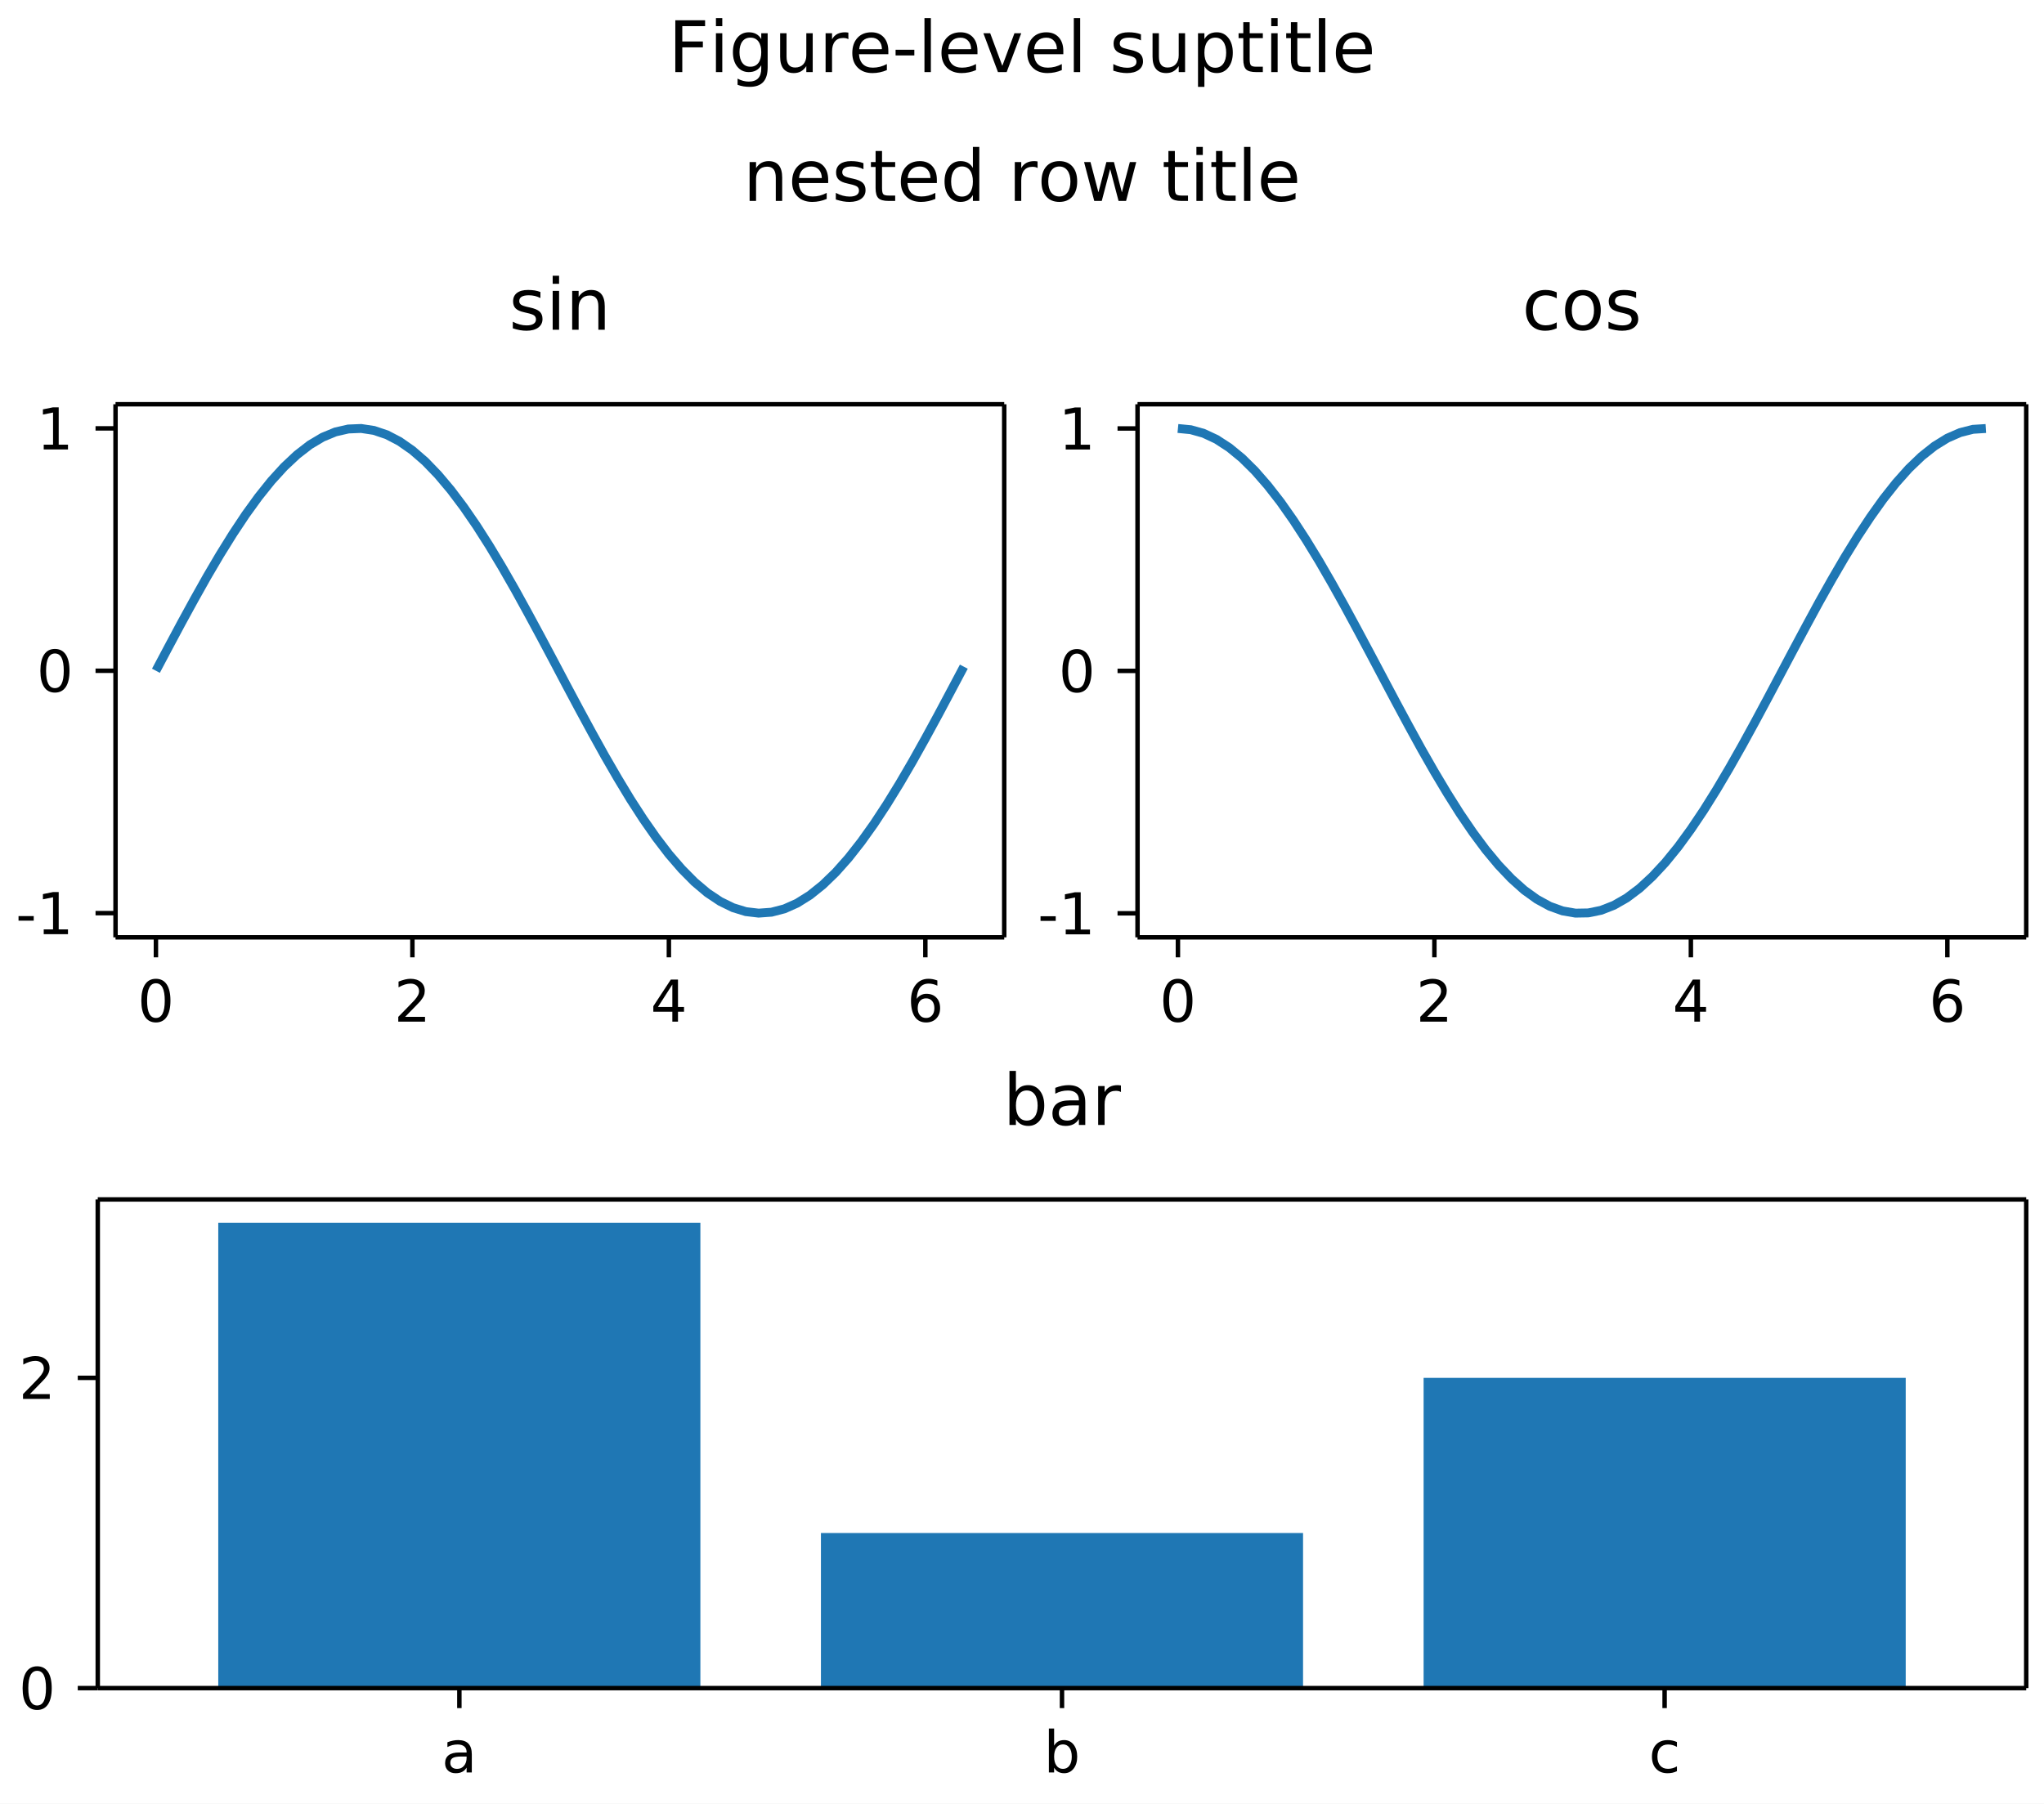
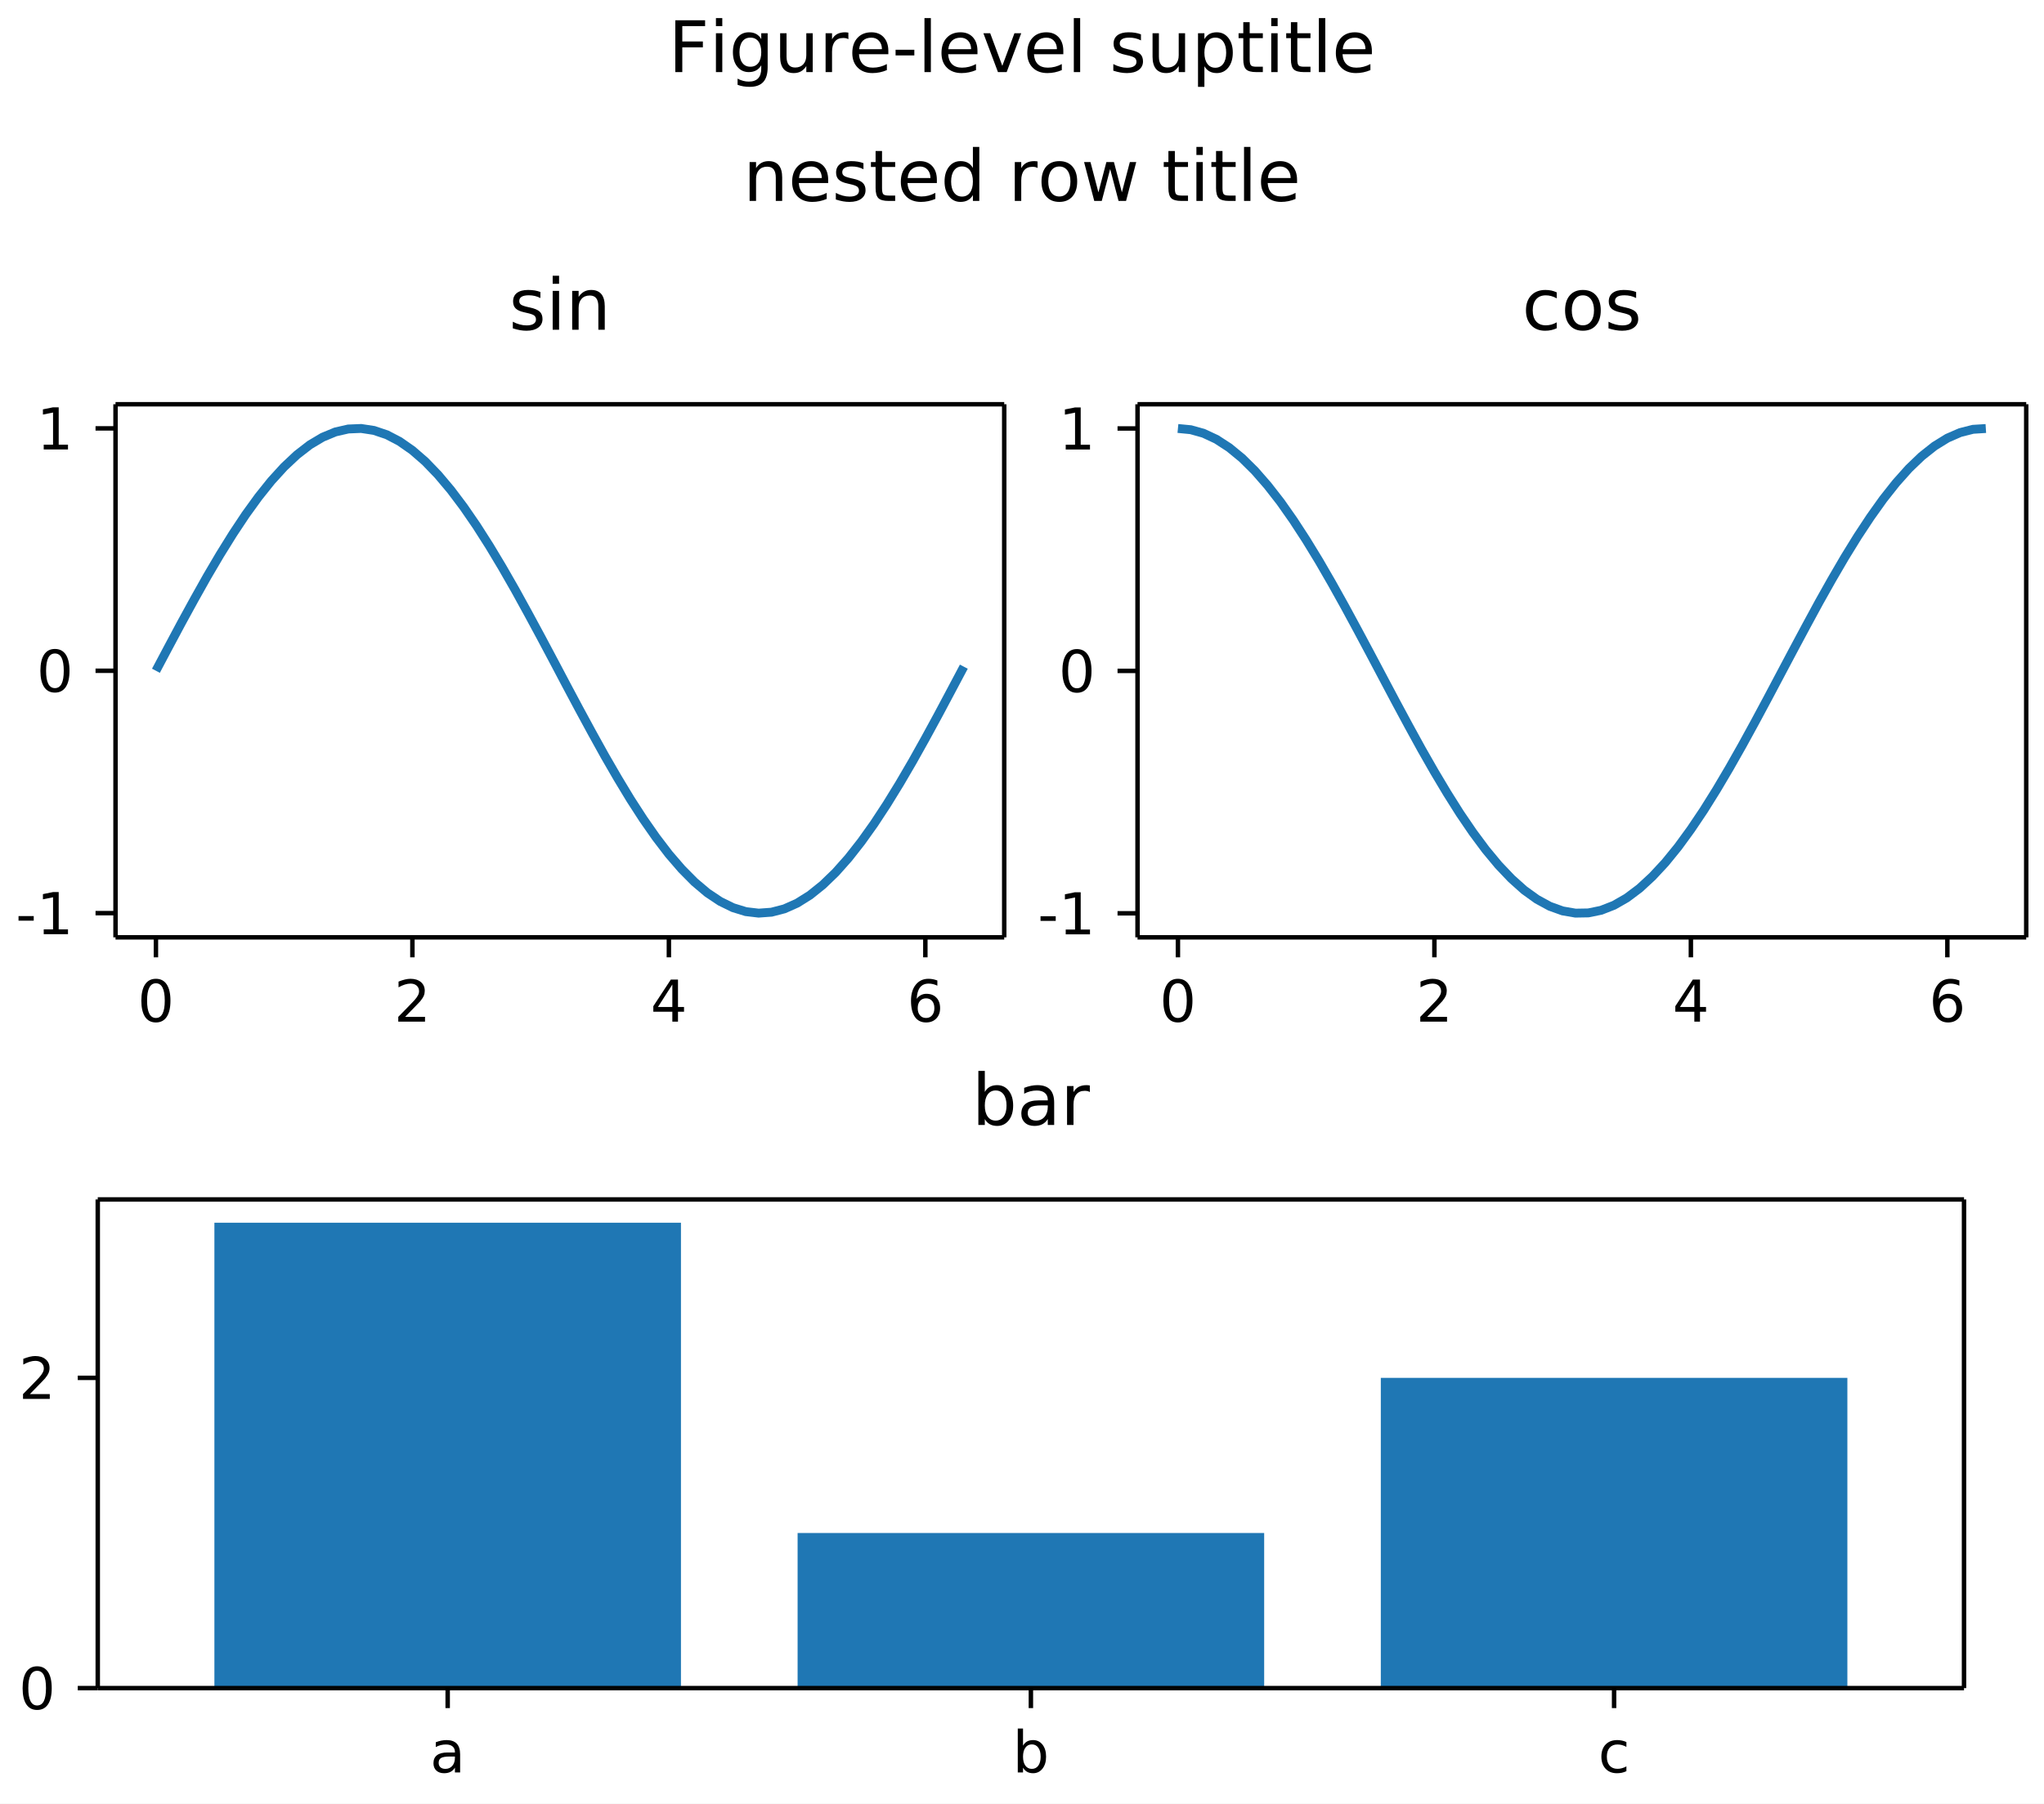
- <svg xmlns="http://www.w3.org/2000/svg" width="460" height="406" viewBox="0 0 460 406" font-family="DejaVu Sans, Bitstream Vera Sans, Verdana, Arial, sans-serif" font-size="11" data-plotlet-version="0.6.0" data-plotlet-schema="2" data-plotlet-kind="layout">
+ <svg xmlns="http://www.w3.org/2000/svg" width="460" height="406" viewBox="0 0 460 406" font-family="DejaVu Sans, Bitstream Vera Sans, Verdana, Arial, sans-serif" font-size="11" data-plotlet-version="0.6.4" data-plotlet-schema="2" data-plotlet-kind="layout">
  <rect width="460" height="406" fill="#fff" />
  <g transform="translate(4,4)">
    <path d="M147.98 0.56H154.68V1.89H149.55V5.33H154.18V6.66H149.55V12.23H147.98ZM157.12 3.48H158.55V12.23H157.12ZM157.12 0.07H158.55V1.89H157.12ZM167.32 7.75Q167.32 6.19 166.68 5.33Q166.03 4.47 164.87 4.47Q163.71 4.47 163.07 5.33Q162.42 6.19 162.42 7.75Q162.42 9.30 163.07 10.16Q163.71 11.02 164.87 11.02Q166.03 11.02 166.68 10.16Q167.32 9.30 167.32 7.75ZM168.76 11.14Q168.76 13.38 167.77 14.46Q166.77 15.55 164.73 15.55Q163.97 15.55 163.30 15.44Q162.62 15.33 161.99 15.09V13.70Q162.62 14.04 163.24 14.20Q163.86 14.37 164.50 14.37Q165.91 14.37 166.62 13.63Q167.32 12.89 167.32 11.40V10.69Q166.88 11.46 166.18 11.84Q165.48 12.23 164.52 12.23Q162.91 12.23 161.92 11.00Q160.94 9.77 160.94 7.75Q160.94 5.72 161.92 4.49Q162.91 3.27 164.52 3.27Q165.48 3.27 166.18 3.65Q166.88 4.03 167.32 4.80V3.48H168.76ZM171.57 8.77V3.48H173.01V8.72Q173.01 9.96 173.49 10.58Q173.98 11.20 174.95 11.20Q176.11 11.20 176.79 10.46Q177.46 9.72 177.46 8.44V3.48H178.90V12.23H177.46V10.88Q176.94 11.68 176.25 12.07Q175.55 12.45 174.64 12.45Q173.13 12.45 172.35 11.52Q171.57 10.58 171.57 8.77ZM175.19 3.27ZM186.93 4.82Q186.69 4.68 186.40 4.61Q186.12 4.55 185.77 4.55Q184.55 4.55 183.90 5.34Q183.25 6.13 183.25 7.62V12.23H181.80V3.48H183.25V4.84Q183.70 4.04 184.43 3.65Q185.16 3.27 186.20 3.27Q186.34 3.27 186.52 3.29Q186.70 3.30 186.92 3.34ZM195.92 7.49V8.20H189.31Q189.41 9.68 190.21 10.46Q191.01 11.23 192.44 11.23Q193.27 11.23 194.04 11.03Q194.82 10.83 195.59 10.42V11.78Q194.81 12.11 194.00 12.28Q193.19 12.45 192.35 12.45Q190.26 12.45 189.04 11.23Q187.81 10.02 187.81 7.94Q187.81 5.79 188.97 4.53Q190.13 3.27 192.10 3.27Q193.87 3.27 194.89 4.40Q195.92 5.54 195.92 7.49ZM194.48 7.07Q194.47 5.89 193.82 5.19Q193.18 4.48 192.12 4.48Q190.91 4.48 190.19 5.16Q189.47 5.84 189.36 7.08ZM197.55 7.20H201.77V8.48H197.55ZM204.05 0.07H205.49V12.23H204.05ZM215.98 7.49V8.20H209.38Q209.47 9.68 210.27 10.46Q211.07 11.23 212.50 11.23Q213.33 11.23 214.11 11.03Q214.88 10.83 215.65 10.42V11.78Q214.88 12.11 214.06 12.28Q213.25 12.45 212.41 12.45Q210.32 12.45 209.10 11.23Q207.88 10.02 207.88 7.94Q207.88 5.79 209.04 4.53Q210.20 3.27 212.16 3.27Q213.93 3.27 214.96 4.40Q215.98 5.54 215.98 7.49ZM214.55 7.07Q214.53 5.89 213.89 5.19Q213.24 4.48 212.18 4.48Q210.98 4.48 210.25 5.16Q209.53 5.84 209.42 7.08ZM217.31 3.48H218.84L221.57 10.82L224.30 3.48H225.83L222.55 12.23H220.59ZM235.30 7.49V8.20H228.69Q228.78 9.68 229.58 10.46Q230.38 11.23 231.81 11.23Q232.64 11.23 233.42 11.03Q234.20 10.83 234.96 10.42V11.78Q234.19 12.11 233.38 12.28Q232.56 12.45 231.73 12.45Q229.63 12.45 228.41 11.23Q227.19 10.02 227.19 7.94Q227.19 5.79 228.35 4.53Q229.51 3.27 231.48 3.27Q233.24 3.27 234.27 4.40Q235.30 5.54 235.30 7.49ZM233.86 7.07Q233.84 5.89 233.20 5.19Q232.55 4.48 231.49 4.48Q230.29 4.48 229.57 5.16Q228.84 5.84 228.73 7.08ZM237.66 0.07H239.09V12.23H237.66ZM252.77 3.73V5.09Q252.16 4.78 251.50 4.62Q250.84 4.47 250.14 4.47Q249.07 4.47 248.54 4.80Q248.00 5.12 248.00 5.78Q248.00 6.28 248.38 6.57Q248.77 6.85 249.92 7.11L250.41 7.22Q251.95 7.55 252.59 8.14Q253.23 8.74 253.23 9.81Q253.23 11.03 252.27 11.74Q251.30 12.45 249.62 12.45Q248.91 12.45 248.15 12.32Q247.39 12.18 246.55 11.91V10.42Q247.34 10.84 248.12 11.04Q248.89 11.25 249.65 11.25Q250.66 11.25 251.21 10.90Q251.76 10.55 251.76 9.92Q251.76 9.34 251.36 9.02Q250.97 8.71 249.63 8.42L249.13 8.30Q247.80 8.02 247.20 7.44Q246.61 6.86 246.61 5.84Q246.61 4.61 247.48 3.94Q248.36 3.27 249.97 3.27Q250.77 3.27 251.47 3.38Q252.17 3.50 252.77 3.73ZM255.38 8.77V3.48H256.81V8.72Q256.81 9.96 257.30 10.58Q257.78 11.20 258.75 11.20Q259.91 11.20 260.59 10.46Q261.27 9.72 261.27 8.44V3.48H262.70V12.23H261.27V10.88Q260.74 11.68 260.05 12.07Q259.36 12.45 258.45 12.45Q256.94 12.45 256.16 11.52Q255.38 10.58 255.38 8.77ZM258.99 3.27ZM267.05 10.91V15.55H265.61V3.48H267.05V4.80Q267.51 4.02 268.20 3.64Q268.89 3.27 269.85 3.27Q271.45 3.27 272.44 4.53Q273.44 5.80 273.44 7.86Q273.44 9.92 272.44 11.19Q271.45 12.45 269.85 12.45Q268.89 12.45 268.20 12.07Q267.51 11.70 267.05 10.91ZM271.95 7.86Q271.95 6.27 271.29 5.37Q270.64 4.47 269.50 4.47Q268.36 4.47 267.71 5.37Q267.05 6.27 267.05 7.86Q267.05 9.45 267.71 10.35Q268.36 11.25 269.50 11.25Q270.64 11.25 271.29 10.35Q271.95 9.45 271.95 7.86ZM277.24 0.99V3.48H280.20V4.59H277.24V9.34Q277.24 10.41 277.54 10.72Q277.83 11.02 278.73 11.02H280.20V12.23H278.73Q277.06 12.23 276.43 11.61Q275.80 10.98 275.80 9.34V4.59H274.74V3.48H275.80V0.99ZM282.09 3.48H283.53V12.23H282.09ZM282.09 0.07H283.53V1.89H282.09ZM287.96 0.99V3.48H290.92V4.59H287.96V9.34Q287.96 10.41 288.25 10.72Q288.55 11.02 289.45 11.02H290.92V12.23H289.45Q287.78 12.23 287.15 11.61Q286.52 10.98 286.52 9.34V4.59H285.46V3.48H286.52V0.99ZM292.81 0.07H294.25V12.23H292.81ZM304.74 7.49V8.20H298.13Q298.23 9.68 299.03 10.46Q299.83 11.23 301.26 11.23Q302.09 11.23 302.86 11.03Q303.64 10.83 304.41 10.42V11.78Q303.63 12.11 302.82 12.28Q302.01 12.45 301.17 12.45Q299.08 12.45 297.86 11.23Q296.63 10.02 296.63 7.94Q296.63 5.79 297.79 4.53Q298.95 3.27 300.92 3.27Q302.69 3.27 303.71 4.40Q304.74 5.54 304.74 7.49ZM303.30 7.07Q303.29 5.89 302.64 5.19Q302.00 4.48 300.94 4.48Q299.73 4.48 299.01 5.16Q298.29 5.84 298.18 7.08Z" fill="#000" />
    <path d="M172.03 35.95V41.23H170.59V35.99Q170.59 34.75 170.11 34.13Q169.62 33.52 168.66 33.52Q167.49 33.52 166.82 34.26Q166.15 35.00 166.15 36.28V41.23H164.70V32.48H166.15V33.84Q166.66 33.05 167.36 32.66Q168.06 32.27 168.98 32.27Q170.48 32.27 171.26 33.20Q172.03 34.13 172.03 35.95ZM182.38 36.49V37.20H175.77Q175.87 38.68 176.67 39.46Q177.47 40.23 178.90 40.23Q179.73 40.23 180.50 40.03Q181.28 39.83 182.05 39.42V40.78Q181.27 41.11 180.46 41.28Q179.65 41.45 178.81 41.45Q176.72 41.45 175.50 40.23Q174.27 39.02 174.27 36.94Q174.27 34.79 175.43 33.53Q176.59 32.27 178.56 32.27Q180.33 32.27 181.36 33.40Q182.38 34.54 182.38 36.49ZM180.95 36.07Q180.93 34.89 180.29 34.19Q179.64 33.48 178.58 33.48Q177.38 33.48 176.65 34.16Q175.93 34.84 175.82 36.08ZM190.32 32.73V34.09Q189.71 33.78 189.05 33.62Q188.40 33.47 187.70 33.47Q186.62 33.47 186.09 33.80Q185.55 34.12 185.55 34.78Q185.55 35.28 185.94 35.57Q186.32 35.85 187.48 36.11L187.97 36.22Q189.50 36.55 190.14 37.14Q190.79 37.74 190.79 38.81Q190.79 40.03 189.82 40.74Q188.86 41.45 187.17 41.45Q186.47 41.45 185.71 41.32Q184.95 41.18 184.10 40.91V39.42Q184.90 39.84 185.67 40.04Q186.45 40.25 187.20 40.25Q188.22 40.25 188.77 39.90Q189.31 39.55 189.31 38.92Q189.31 38.34 188.92 38.02Q188.52 37.71 187.19 37.42L186.69 37.30Q185.35 37.02 184.76 36.44Q184.16 35.86 184.16 34.84Q184.16 33.61 185.04 32.94Q185.91 32.27 187.52 32.27Q188.32 32.27 189.02 32.38Q189.73 32.50 190.32 32.73ZM194.50 29.99V32.48H197.46V33.59H194.50V38.34Q194.50 39.41 194.79 39.72Q195.09 40.02 195.98 40.02H197.46V41.23H195.98Q194.32 41.23 193.69 40.61Q193.05 39.98 193.05 38.34V33.59H192.00V32.48H193.05V29.99ZM206.84 36.49V37.20H200.23Q200.32 38.68 201.12 39.46Q201.92 40.23 203.35 40.23Q204.18 40.23 204.96 40.03Q205.73 39.83 206.50 39.42V40.78Q205.73 41.11 204.91 41.28Q204.10 41.45 203.27 41.45Q201.17 41.45 199.95 40.23Q198.73 39.02 198.73 36.94Q198.73 34.79 199.89 33.53Q201.05 32.27 203.02 32.27Q204.78 32.27 205.81 33.40Q206.84 34.54 206.84 36.49ZM205.40 36.07Q205.38 34.89 204.74 34.19Q204.09 33.48 203.03 33.48Q201.83 33.48 201.11 34.16Q200.38 34.84 200.27 36.08ZM214.95 33.80V29.07H216.39V41.23H214.95V39.91Q214.50 40.70 213.81 41.07Q213.12 41.45 212.15 41.45Q210.56 41.45 209.57 40.19Q208.57 38.92 208.57 36.86Q208.57 34.80 209.57 33.53Q210.56 32.27 212.15 32.27Q213.12 32.27 213.81 32.64Q214.50 33.02 214.95 33.80ZM210.05 36.86Q210.05 38.45 210.71 39.35Q211.36 40.25 212.50 40.25Q213.64 40.25 214.30 39.35Q214.95 38.45 214.95 36.86Q214.95 35.27 214.30 34.37Q213.64 33.47 212.50 33.47Q211.36 33.47 210.71 34.37Q210.05 35.27 210.05 36.86ZM229.51 33.82Q229.27 33.68 228.98 33.61Q228.70 33.55 228.35 33.55Q227.13 33.55 226.48 34.34Q225.83 35.13 225.83 36.62V41.23H224.38V32.48H225.83V33.84Q226.28 33.04 227.01 32.65Q227.73 32.27 228.77 32.27Q228.92 32.27 229.10 32.29Q229.28 32.30 229.50 32.34ZM234.41 33.48Q233.25 33.48 232.58 34.39Q231.91 35.29 231.91 36.86Q231.91 38.43 232.57 39.33Q233.24 40.23 234.41 40.23Q235.55 40.23 236.23 39.33Q236.90 38.42 236.90 36.86Q236.90 35.30 236.23 34.39Q235.55 33.48 234.41 33.48ZM234.41 32.27Q236.28 32.27 237.35 33.48Q238.42 34.70 238.42 36.86Q238.42 39.01 237.35 40.23Q236.28 41.45 234.41 41.45Q232.52 41.45 231.46 40.23Q230.39 39.01 230.39 36.86Q230.39 34.70 231.46 33.48Q232.52 32.27 234.41 32.27ZM239.97 32.48H241.41L243.20 39.30L244.99 32.48H246.69L248.48 39.30L250.27 32.48H251.71L249.42 41.23H247.73L245.84 34.05L243.95 41.23H242.26ZM260.40 29.99V32.48H263.36V33.59H260.40V38.34Q260.40 39.41 260.69 39.72Q260.98 40.02 261.88 40.02H263.36V41.23H261.88Q260.22 41.23 259.59 40.61Q258.95 39.98 258.95 38.34V33.59H257.90V32.48H258.95V29.99ZM265.25 32.48H266.69V41.23H265.25ZM265.25 29.07H266.69V30.89H265.25ZM271.12 29.99V32.48H274.08V33.59H271.12V38.34Q271.12 39.41 271.41 39.72Q271.70 40.02 272.60 40.02H274.08V41.23H272.60Q270.94 41.23 270.30 40.61Q269.67 39.98 269.67 38.34V33.59H268.62V32.48H269.67V29.99ZM275.97 29.07H277.41V41.23H275.97ZM287.90 36.49V37.20H281.29Q281.38 38.68 282.18 39.46Q282.98 40.23 284.41 40.23Q285.24 40.23 286.02 40.03Q286.80 39.83 287.56 39.42V40.78Q286.79 41.11 285.98 41.28Q285.16 41.45 284.33 41.45Q282.23 41.45 281.01 40.23Q279.79 39.02 279.79 36.94Q279.79 34.79 280.95 33.53Q282.11 32.27 284.08 32.27Q285.84 32.27 286.87 33.40Q287.90 34.54 287.90 36.49ZM286.46 36.07Q286.45 34.89 285.80 34.19Q285.16 33.48 284.09 33.48Q282.89 33.48 282.17 34.16Q281.45 34.84 281.34 36.08Z" fill="#000" />
    <g transform="translate(22.00,87.00)" data-plotlet-kind="panel" data-plotlet-title="sin" data-plotlet-xscale="linear" data-plotlet-yscale="linear" data-plotlet-xlim="-0.315,6.615" data-plotlet-ylim="-1.099898101,1.099548446" data-plotlet-panel-bbox="4,62,222,171" data-plotlet-data-area="22,29,200,120">
      <svg x="0" y="0" width="200" height="120" overflow="hidden">
        <g class="plotlet-artist" data-plotlet-type="line" data-plotlet-index="0" data-plotlet-color="#1f77b4" data-plotlet-n="64" data-plotlet-x-min="0" data-plotlet-x-max="6.3" data-plotlet-y-min="-0.9999232576" data-plotlet-y-max="0.999573603">
          <path d="M9.09,59.99L11.98,54.54L14.86,49.15L17.75,43.87L20.63,38.74L23.52,33.83L26.41,29.18L29.29,24.84L32.18,20.85L35.06,17.25L37.95,14.08L40.84,11.37L43.72,9.14L46.61,7.42L49.49,6.23L52.38,5.57L55.27,5.45L58.15,5.89L61.04,6.86L63.92,8.36L66.81,10.38L69.70,12.89L72.58,15.88L75.47,19.31L78.35,23.14L81.24,27.34L84.13,31.87L87.01,36.67L89.90,41.71L92.78,46.94L95.67,52.29L98.56,57.72L101.44,63.18L104.33,68.60L107.22,73.93L110.10,79.13L112.99,84.13L115.87,88.90L118.76,93.37L121.65,97.51L124.53,101.28L127.42,104.63L130.30,107.54L133.19,109.98L136.08,111.91L138.96,113.32L141.85,114.21L144.73,114.55L147.62,114.34L150.51,113.59L153.39,112.31L156.28,110.50L159.16,108.19L162.05,105.40L164.94,102.15L167.82,98.48L170.71,94.43L173.59,90.04L176.48,85.34L179.37,80.39L182.25,75.24L185.14,69.93L188.02,64.52L190.91,59.07" fill="none" stroke="#1f77b4" stroke-width="2.00" />
        </g>
      </svg>
      <line x1="0.00" x2="200.00" y1="0.00" y2="0.00" stroke="#000000" stroke-width="1.00" />
      <line x1="0.00" x2="200.00" y1="120.00" y2="120.00" stroke="#000000" stroke-width="1.00" />
      <line x1="0.00" x2="0.00" y1="0.00" y2="120.00" stroke="#000000" stroke-width="1.00" />
      <line x1="200.00" x2="200.00" y1="0.00" y2="120.00" stroke="#000000" stroke-width="1.00" />
      <line x1="9.09" x2="9.09" y1="120.00" y2="124.50" stroke="#000000" stroke-width="1.00" />
      <path d="M9.09 130.34Q8.10 130.34 7.60 131.32Q7.10 132.29 7.10 134.25Q7.10 136.20 7.60 137.17Q8.10 138.15 9.09 138.15Q10.08 138.15 10.58 137.17Q11.08 136.20 11.08 134.25Q11.08 132.29 10.58 131.32Q10.08 130.34 9.09 130.34ZM9.09 129.33Q10.68 129.33 11.52 130.59Q12.36 131.85 12.36 134.25Q12.36 136.64 11.52 137.90Q10.68 139.16 9.09 139.16Q7.49 139.16 6.65 137.90Q5.81 136.64 5.81 134.25Q5.81 131.85 6.65 130.59Q7.49 129.33 9.09 129.33Z" fill="#000" />
      <line x1="66.81" x2="66.81" y1="120.00" y2="124.50" stroke="#000000" stroke-width="1.00" />
      <path d="M65.17 137.90H69.65V138.98H63.63V137.90Q64.36 137.14 65.62 135.87Q66.88 134.60 67.20 134.23Q67.82 133.54 68.06 133.06Q68.31 132.58 68.31 132.12Q68.31 131.36 67.78 130.88Q67.25 130.41 66.40 130.41Q65.79 130.41 65.12 130.62Q64.45 130.83 63.69 131.25V129.96Q64.47 129.65 65.14 129.49Q65.81 129.33 66.37 129.33Q67.84 129.33 68.72 130.06Q69.59 130.80 69.59 132.03Q69.59 132.62 69.38 133.14Q69.16 133.66 68.58 134.38Q68.42 134.56 67.57 135.44Q66.72 136.32 65.17 137.90Z" fill="#000" />
      <line x1="124.53" x2="124.53" y1="120.00" y2="124.50" stroke="#000000" stroke-width="1.00" />
      <path d="M125.31 130.62 122.07 135.68H125.31ZM124.97 129.50H126.58V135.68H127.94V136.74H126.58V138.98H125.31V136.74H121.03V135.50Z" fill="#000" />
      <line x1="182.25" x2="182.25" y1="120.00" y2="124.50" stroke="#000000" stroke-width="1.00" />
      <path d="M182.41 133.73Q181.54 133.73 181.04 134.32Q180.53 134.91 180.53 135.94Q180.53 136.96 181.04 137.55Q181.54 138.15 182.41 138.15Q183.27 138.15 183.77 137.55Q184.28 136.96 184.28 135.94Q184.28 134.91 183.77 134.32Q183.27 133.73 182.41 133.73ZM184.95 129.71V130.88Q184.47 130.65 183.98 130.53Q183.49 130.41 183.00 130.41Q181.73 130.41 181.06 131.26Q180.39 132.12 180.30 133.85Q180.67 133.30 181.24 133.01Q181.80 132.71 182.48 132.71Q183.91 132.71 184.74 133.58Q185.57 134.44 185.57 135.94Q185.57 137.40 184.70 138.28Q183.84 139.16 182.41 139.16Q180.76 139.16 179.89 137.90Q179.02 136.64 179.02 134.25Q179.02 132.00 180.09 130.66Q181.16 129.33 182.95 129.33Q183.43 129.33 183.93 129.42Q184.42 129.52 184.95 129.71Z" fill="#000" />
      <line x1="0.00" x2="-4.50" y1="114.55" y2="114.55" stroke="#000000" stroke-width="1.00" />
      <path d="M-21.83 115.21H-18.41V116.25H-21.83ZM-16.16 118.21H-14.06V110.98L-16.34 111.44V110.27L-14.08 109.81H-12.79V118.21H-10.70V119.29H-16.16Z" fill="#000" />
      <line x1="0.00" x2="-4.50" y1="59.99" y2="59.99" stroke="#000000" stroke-width="1.00" />
      <path d="M-13.64 56.10Q-14.63 56.10 -15.13 57.07Q-15.63 58.04 -15.63 60.00Q-15.63 61.95 -15.13 62.92Q-14.63 63.90 -13.64 63.90Q-12.64 63.90 -12.14 62.92Q-11.65 61.95 -11.65 60.00Q-11.65 58.04 -12.14 57.07Q-12.64 56.10 -13.64 56.10ZM-13.64 55.08Q-12.05 55.08 -11.20 56.34Q-10.36 57.60 -10.36 60.00Q-10.36 62.39 -11.20 63.65Q-12.05 64.91 -13.64 64.91Q-15.23 64.91 -16.07 63.65Q-16.91 62.39 -16.91 60.00Q-16.91 57.60 -16.07 56.34Q-15.23 55.08 -13.64 55.08Z" fill="#000" />
      <line x1="0.00" x2="-4.50" y1="5.43" y2="5.43" stroke="#000000" stroke-width="1.00" />
      <path d="M-16.16 9.09H-14.06V1.86L-16.34 2.32V1.15L-14.08 0.69H-12.79V9.09H-10.70V10.17H-16.16Z" fill="#000" />
      <path d="M95.62 -25.27V-23.91Q95.02 -24.22 94.36 -24.38Q93.70 -24.53 93.00 -24.53Q91.93 -24.53 91.39 -24.20Q90.86 -23.88 90.86 -23.22Q90.86 -22.72 91.24 -22.43Q91.62 -22.15 92.78 -21.89L93.27 -21.78Q94.80 -21.45 95.45 -20.86Q96.09 -20.26 96.09 -19.19Q96.09 -17.97 95.13 -17.26Q94.16 -16.55 92.48 -16.55Q91.77 -16.55 91.01 -16.68Q90.25 -16.82 89.41 -17.09V-18.58Q90.20 -18.16 90.98 -17.96Q91.75 -17.75 92.51 -17.75Q93.52 -17.75 94.07 -18.10Q94.62 -18.45 94.62 -19.08Q94.62 -19.66 94.22 -19.98Q93.83 -20.29 92.49 -20.58L91.99 -20.70Q90.66 -20.98 90.06 -21.56Q89.47 -22.14 89.47 -23.16Q89.47 -24.39 90.34 -25.06Q91.22 -25.73 92.83 -25.73Q93.62 -25.73 94.33 -25.62Q95.03 -25.50 95.62 -25.27ZM98.38 -25.52H99.82V-16.77H98.38ZM98.38 -28.93H99.82V-27.11H98.38ZM110.10 -22.05V-16.77H108.66V-22.01Q108.66 -23.25 108.18 -23.87Q107.70 -24.48 106.73 -24.48Q105.56 -24.48 104.89 -23.74Q104.22 -23.00 104.22 -21.72V-16.77H102.77V-25.52H104.22V-24.16Q104.73 -24.95 105.43 -25.34Q106.13 -25.73 107.05 -25.73Q108.55 -25.73 109.33 -24.80Q110.10 -23.87 110.10 -22.05Z" fill="#000" />
    </g>
    <g transform="translate(252.00,87.00)" data-plotlet-kind="panel" data-plotlet-title="cos" data-plotlet-xscale="linear" data-plotlet-yscale="linear" data-plotlet-xlim="-0.315,6.615" data-plotlet-ylim="-1.099091908,1.099956758" data-plotlet-panel-bbox="234,62,222,171" data-plotlet-data-area="22,29,200,120">
      <svg x="0" y="0" width="200" height="120" overflow="hidden">
        <g class="plotlet-artist" data-plotlet-type="line" data-plotlet-index="0" data-plotlet-color="#1f77b4" data-plotlet-n="64" data-plotlet-x-min="0" data-plotlet-x-max="6.3" data-plotlet-y-min="-0.9991351503" data-plotlet-y-max="1">
          <path d="M9.09,5.45L11.98,5.73L14.86,6.54L17.75,7.89L20.63,9.76L23.52,12.13L26.41,14.99L29.29,18.29L32.18,22.00L35.06,26.10L37.95,30.54L40.84,35.27L43.72,40.25L46.61,45.43L49.49,50.75L52.38,56.16L55.27,61.62L58.15,67.05L61.04,72.42L63.92,77.67L66.81,82.73L69.70,87.57L72.58,92.14L75.47,96.38L78.35,100.26L81.24,103.74L84.13,106.78L87.01,109.36L89.90,111.44L92.78,113.01L95.67,114.05L98.56,114.55L101.44,114.50L104.33,113.91L107.22,112.78L110.10,111.13L112.99,108.96L115.87,106.30L118.76,103.19L121.65,99.64L124.53,95.69L127.42,91.39L130.30,86.78L133.19,81.89L136.08,76.79L138.96,71.53L141.85,66.14L144.73,60.70L147.62,55.25L150.51,49.85L153.39,44.54L156.28,39.40L159.16,34.46L162.05,29.77L164.94,25.39L167.82,21.35L170.71,17.70L173.59,14.47L176.48,11.70L179.37,9.41L182.25,7.63L185.14,6.37L188.02,5.64L190.91,5.46" fill="none" stroke="#1f77b4" stroke-width="2.00" />
        </g>
      </svg>
      <line x1="0.00" x2="200.00" y1="0.00" y2="0.00" stroke="#000000" stroke-width="1.00" />
      <line x1="0.00" x2="200.00" y1="120.00" y2="120.00" stroke="#000000" stroke-width="1.00" />
      <line x1="0.00" x2="0.00" y1="0.00" y2="120.00" stroke="#000000" stroke-width="1.00" />
      <line x1="200.00" x2="200.00" y1="0.00" y2="120.00" stroke="#000000" stroke-width="1.00" />
      <line x1="9.09" x2="9.09" y1="120.00" y2="124.50" stroke="#000000" stroke-width="1.00" />
      <path d="M9.09 130.34Q8.10 130.34 7.60 131.32Q7.10 132.29 7.10 134.25Q7.10 136.20 7.60 137.17Q8.10 138.15 9.09 138.15Q10.08 138.15 10.58 137.17Q11.08 136.20 11.08 134.25Q11.08 132.29 10.58 131.32Q10.08 130.34 9.09 130.34ZM9.09 129.33Q10.68 129.33 11.52 130.59Q12.36 131.85 12.36 134.25Q12.36 136.64 11.52 137.90Q10.68 139.16 9.09 139.16Q7.49 139.16 6.65 137.90Q5.81 136.64 5.81 134.25Q5.81 131.85 6.65 130.59Q7.49 129.33 9.09 129.33Z" fill="#000" />
      <line x1="66.81" x2="66.81" y1="120.00" y2="124.50" stroke="#000000" stroke-width="1.00" />
      <path d="M65.17 137.90H69.65V138.98H63.63V137.90Q64.36 137.14 65.62 135.87Q66.88 134.60 67.20 134.23Q67.82 133.54 68.06 133.06Q68.31 132.58 68.31 132.12Q68.31 131.36 67.78 130.88Q67.25 130.41 66.40 130.41Q65.79 130.41 65.12 130.62Q64.45 130.83 63.69 131.25V129.96Q64.47 129.65 65.14 129.49Q65.81 129.33 66.37 129.33Q67.84 129.33 68.72 130.06Q69.59 130.80 69.59 132.03Q69.59 132.62 69.38 133.14Q69.16 133.66 68.58 134.38Q68.42 134.56 67.57 135.44Q66.72 136.32 65.17 137.90Z" fill="#000" />
      <line x1="124.53" x2="124.53" y1="120.00" y2="124.50" stroke="#000000" stroke-width="1.00" />
      <path d="M125.31 130.62 122.07 135.68H125.31ZM124.97 129.50H126.58V135.68H127.94V136.74H126.58V138.98H125.31V136.74H121.03V135.50Z" fill="#000" />
      <line x1="182.25" x2="182.25" y1="120.00" y2="124.50" stroke="#000000" stroke-width="1.00" />
      <path d="M182.41 133.73Q181.54 133.73 181.04 134.32Q180.53 134.91 180.53 135.94Q180.53 136.96 181.04 137.55Q181.54 138.15 182.41 138.15Q183.27 138.15 183.77 137.55Q184.28 136.96 184.28 135.94Q184.28 134.91 183.77 134.32Q183.27 133.73 182.41 133.73ZM184.95 129.71V130.88Q184.47 130.65 183.98 130.53Q183.49 130.41 183.00 130.41Q181.73 130.41 181.06 131.26Q180.39 132.12 180.30 133.85Q180.67 133.30 181.24 133.01Q181.80 132.71 182.48 132.71Q183.91 132.71 184.74 133.58Q185.57 134.44 185.57 135.94Q185.57 137.40 184.70 138.28Q183.84 139.16 182.41 139.16Q180.76 139.16 179.89 137.90Q179.02 136.64 179.02 134.25Q179.02 132.00 180.09 130.66Q181.16 129.33 182.95 129.33Q183.43 129.33 183.93 129.42Q184.42 129.52 184.95 129.71Z" fill="#000" />
      <line x1="0.00" x2="-4.50" y1="114.59" y2="114.59" stroke="#000000" stroke-width="1.00" />
      <path d="M-21.83 115.25H-18.41V116.29H-21.83ZM-16.16 118.25H-14.06V111.02L-16.34 111.48V110.31L-14.08 109.85H-12.79V118.25H-10.70V119.33H-16.16Z" fill="#000" />
      <line x1="0.00" x2="-4.50" y1="60.02" y2="60.02" stroke="#000000" stroke-width="1.00" />
      <path d="M-13.64 56.13Q-14.63 56.13 -15.13 57.10Q-15.63 58.08 -15.63 60.03Q-15.63 61.98 -15.13 62.96Q-14.63 63.93 -13.64 63.93Q-12.64 63.93 -12.14 62.96Q-11.65 61.98 -11.65 60.03Q-11.65 58.08 -12.14 57.10Q-12.64 56.13 -13.64 56.13ZM-13.64 55.11Q-12.05 55.11 -11.20 56.37Q-10.36 57.63 -10.36 60.03Q-10.36 62.43 -11.20 63.69Q-12.05 64.95 -13.64 64.95Q-15.23 64.95 -16.07 63.69Q-16.91 62.43 -16.91 60.03Q-16.91 57.63 -16.07 56.37Q-15.23 55.11 -13.64 55.11Z" fill="#000" />
      <line x1="0.00" x2="-4.50" y1="5.45" y2="5.45" stroke="#000000" stroke-width="1.00" />
      <path d="M-16.16 9.11H-14.06V1.88L-16.34 2.34V1.17L-14.08 0.72H-12.79V9.11H-10.70V10.19H-16.16Z" fill="#000" />
      <path d="M94.34 -25.19V-23.84Q93.73 -24.18 93.12 -24.35Q92.51 -24.52 91.88 -24.52Q90.48 -24.52 89.71 -23.63Q88.94 -22.74 88.94 -21.14Q88.94 -19.54 89.71 -18.65Q90.48 -17.77 91.88 -17.77Q92.51 -17.77 93.12 -17.93Q93.73 -18.10 94.34 -18.44V-17.11Q93.74 -16.83 93.10 -16.69Q92.45 -16.55 91.73 -16.55Q89.75 -16.55 88.59 -17.79Q87.42 -19.03 87.42 -21.14Q87.42 -23.28 88.60 -24.51Q89.77 -25.73 91.82 -25.73Q92.48 -25.73 93.12 -25.60Q93.75 -25.46 94.34 -25.19ZM100.23 -24.52Q99.08 -24.52 98.41 -23.61Q97.73 -22.71 97.73 -21.14Q97.73 -19.57 98.40 -18.67Q99.07 -17.77 100.23 -17.77Q101.38 -17.77 102.05 -18.67Q102.73 -19.58 102.73 -21.14Q102.73 -22.70 102.05 -23.61Q101.38 -24.52 100.23 -24.52ZM100.23 -25.73Q102.11 -25.73 103.18 -24.52Q104.25 -23.30 104.25 -21.14Q104.25 -18.99 103.18 -17.77Q102.11 -16.55 100.23 -16.55Q98.35 -16.55 97.29 -17.77Q96.22 -18.99 96.22 -21.14Q96.22 -23.30 97.29 -24.52Q98.35 -25.73 100.23 -25.73ZM112.21 -25.27V-23.91Q111.60 -24.22 110.95 -24.38Q110.29 -24.53 109.59 -24.53Q108.52 -24.53 107.98 -24.20Q107.45 -23.88 107.45 -23.22Q107.45 -22.72 107.83 -22.43Q108.21 -22.15 109.37 -21.89L109.86 -21.78Q111.39 -21.45 112.04 -20.86Q112.68 -20.26 112.68 -19.19Q112.68 -17.97 111.71 -17.26Q110.75 -16.55 109.06 -16.55Q108.36 -16.55 107.60 -16.68Q106.84 -16.82 105.99 -17.09V-18.58Q106.79 -18.16 107.56 -17.96Q108.34 -17.75 109.09 -17.75Q110.11 -17.75 110.66 -18.10Q111.20 -18.45 111.20 -19.08Q111.20 -19.66 110.81 -19.98Q110.41 -20.29 109.08 -20.58L108.58 -20.70Q107.24 -20.98 106.65 -21.56Q106.05 -22.14 106.05 -23.16Q106.05 -24.39 106.93 -25.06Q107.80 -25.73 109.41 -25.73Q110.21 -25.73 110.91 -25.62Q111.62 -25.50 112.21 -25.27Z" fill="#000" />
    </g>
-     <g transform="translate(18.00,266.00)" data-plotlet-kind="panel" data-plotlet-title="bar" data-plotlet-xscale="category" data-plotlet-yscale="linear" data-plotlet-ylim="0,3.15" data-plotlet-panel-bbox="4,241,452,161" data-plotlet-data-area="18,29,434,110">
-       <svg x="0" y="0" width="434" height="110" overflow="hidden">
+     <g transform="translate(18.00,266.00)" data-plotlet-kind="panel" data-plotlet-title="bar" data-plotlet-xscale="category" data-plotlet-yscale="linear" data-plotlet-ylim="0,3.15" data-plotlet-panel-bbox="4,241,452,161" data-plotlet-data-area="18,29,420,110">
+       <svg x="0" y="0" width="420" height="110" overflow="hidden">
        <g class="plotlet-artist" data-plotlet-type="bar" data-plotlet-index="0" data-plotlet-color="#1f77b4" data-plotlet-n="3" data-plotlet-y-min="1" data-plotlet-y-max="3">
-           <rect x="27.12" y="5.24" width="108.50" height="104.76" fill="#1f77b4" />
-           <rect x="162.75" y="75.08" width="108.50" height="34.92" fill="#1f77b4" />
-           <rect x="298.38" y="40.16" width="108.50" height="69.84" fill="#1f77b4" />
+           <rect x="26.25" y="5.24" width="105.00" height="104.76" fill="#1f77b4" />
+           <rect x="157.50" y="75.08" width="105.00" height="34.92" fill="#1f77b4" />
+           <rect x="288.75" y="40.16" width="105.00" height="69.84" fill="#1f77b4" />
        </g>
      </svg>
-       <line x1="0.00" x2="434.00" y1="0.00" y2="0.00" stroke="#000000" stroke-width="1.00" />
-       <line x1="0.00" x2="434.00" y1="110.00" y2="110.00" stroke="#000000" stroke-width="1.00" />
+       <line x1="0.00" x2="420.00" y1="0.00" y2="0.00" stroke="#000000" stroke-width="1.00" />
+       <line x1="0.00" x2="420.00" y1="110.00" y2="110.00" stroke="#000000" stroke-width="1.00" />
      <line x1="0.00" x2="0.00" y1="0.00" y2="110.00" stroke="#000000" stroke-width="1.00" />
-       <line x1="434.00" x2="434.00" y1="0.00" y2="110.00" stroke="#000000" stroke-width="1.00" />
-       <line x1="81.38" x2="81.38" y1="110.00" y2="114.50" stroke="#000000" stroke-width="1.00" />
-       <path d="M81.85 125.40Q80.43 125.40 79.89 125.73Q79.34 126.05 79.34 126.83Q79.34 127.45 79.75 127.82Q80.16 128.18 80.86 128.18Q81.84 128.18 82.42 127.49Q83.01 126.81 83.01 125.66V125.40ZM84.18 124.92V128.98H83.01V127.90Q82.61 128.55 82.01 128.85Q81.42 129.16 80.55 129.16Q79.46 129.16 78.82 128.55Q78.17 127.94 78.17 126.91Q78.17 125.71 78.98 125.10Q79.78 124.49 81.37 124.49H83.01V124.38Q83.01 123.57 82.48 123.13Q81.95 122.69 80.99 122.69Q80.38 122.69 79.80 122.83Q79.23 122.98 78.69 123.27V122.19Q79.33 121.94 79.94 121.82Q80.54 121.70 81.11 121.70Q82.65 121.70 83.42 122.50Q84.18 123.30 84.18 124.92Z" fill="#000" />
-       <line x1="217.00" x2="217.00" y1="110.00" y2="114.50" stroke="#000000" stroke-width="1.00" />
-       <path d="M219.20 125.43Q219.20 124.14 218.67 123.41Q218.14 122.67 217.22 122.67Q216.29 122.67 215.76 123.41Q215.23 124.14 215.23 125.43Q215.23 126.72 215.76 127.45Q216.29 128.18 217.22 128.18Q218.14 128.18 218.67 127.45Q219.20 126.72 219.20 125.43ZM215.23 122.95Q215.60 122.31 216.16 122.00Q216.72 121.70 217.50 121.70Q218.80 121.70 219.61 122.72Q220.42 123.75 220.42 125.43Q220.42 127.10 219.61 128.13Q218.80 129.16 217.50 129.16Q216.72 129.16 216.16 128.85Q215.60 128.55 215.23 127.91V128.98H214.05V119.10H215.23Z" fill="#000" />
-       <line x1="352.62" x2="352.62" y1="110.00" y2="114.50" stroke="#000000" stroke-width="1.00" />
-       <path d="M355.39 122.14V123.23Q354.90 122.96 354.40 122.82Q353.90 122.69 353.39 122.69Q352.26 122.69 351.63 123.41Q351.00 124.13 351.00 125.43Q351.00 126.73 351.63 127.45Q352.26 128.17 353.39 128.17Q353.90 128.17 354.40 128.03Q354.90 127.90 355.39 127.62V128.70Q354.90 128.93 354.38 129.05Q353.86 129.16 353.27 129.16Q351.66 129.16 350.71 128.15Q349.77 127.14 349.77 125.43Q349.77 123.69 350.72 122.69Q351.68 121.70 353.34 121.70Q353.88 121.70 354.40 121.81Q354.91 121.92 355.39 122.14Z" fill="#000" />
+       <line x1="420.00" x2="420.00" y1="0.00" y2="110.00" stroke="#000000" stroke-width="1.00" />
+       <line x1="78.75" x2="78.75" y1="110.00" y2="114.50" stroke="#000000" stroke-width="1.00" />
+       <path d="M79.22 125.40Q77.81 125.40 77.26 125.73Q76.72 126.05 76.72 126.83Q76.72 127.45 77.12 127.82Q77.53 128.18 78.24 128.18Q79.21 128.18 79.80 127.49Q80.38 126.81 80.38 125.66V125.40ZM81.55 124.92V128.98H80.38V127.90Q79.98 128.55 79.39 128.85Q78.79 129.16 77.93 129.16Q76.84 129.16 76.19 128.55Q75.55 127.94 75.55 126.91Q75.55 125.71 76.35 125.10Q77.15 124.49 78.75 124.49H80.38V124.38Q80.38 123.57 79.85 123.13Q79.32 122.69 78.37 122.69Q77.76 122.69 77.18 122.83Q76.60 122.98 76.07 123.27V122.19Q76.71 121.94 77.31 121.82Q77.92 121.70 78.49 121.70Q80.03 121.70 80.79 122.50Q81.55 123.30 81.55 124.92Z" fill="#000" />
+       <line x1="210.00" x2="210.00" y1="110.00" y2="114.50" stroke="#000000" stroke-width="1.00" />
+       <path d="M212.20 125.43Q212.20 124.14 211.67 123.41Q211.14 122.67 210.22 122.67Q209.29 122.67 208.76 123.41Q208.23 124.14 208.23 125.43Q208.23 126.72 208.76 127.45Q209.29 128.18 210.22 128.18Q211.14 128.18 211.67 127.45Q212.20 126.72 212.20 125.43ZM208.23 122.95Q208.60 122.31 209.16 122.00Q209.72 121.70 210.50 121.70Q211.80 121.70 212.61 122.72Q213.42 123.75 213.42 125.43Q213.42 127.10 212.61 128.13Q211.80 129.16 210.50 129.16Q209.72 129.16 209.16 128.85Q208.60 128.55 208.23 127.91V128.98H207.05V119.10H208.23Z" fill="#000" />
+       <line x1="341.25" x2="341.25" y1="110.00" y2="114.50" stroke="#000000" stroke-width="1.00" />
+       <path d="M344.02 122.14V123.23Q343.52 122.96 343.02 122.82Q342.53 122.69 342.02 122.69Q340.88 122.69 340.25 123.41Q339.62 124.13 339.62 125.43Q339.62 126.73 340.25 127.45Q340.88 128.17 342.02 128.17Q342.53 128.17 343.02 128.03Q343.52 127.90 344.02 127.62V128.70Q343.53 128.93 343.01 129.05Q342.48 129.16 341.89 129.16Q340.29 129.16 339.34 128.15Q338.39 127.14 338.39 125.43Q338.39 123.69 339.35 122.69Q340.30 121.70 341.97 121.70Q342.51 121.70 343.02 121.81Q343.54 121.92 344.02 122.14Z" fill="#000" />
      <line x1="0.00" x2="-4.50" y1="110.00" y2="110.00" stroke="#000000" stroke-width="1.00" />
      <path d="M-13.64 106.11Q-14.63 106.11 -15.13 107.08Q-15.63 108.05 -15.63 110.01Q-15.63 111.96 -15.13 112.93Q-14.63 113.91 -13.64 113.91Q-12.64 113.91 -12.14 112.93Q-11.65 111.96 -11.65 110.01Q-11.65 108.05 -12.14 107.08Q-12.64 106.11 -13.64 106.11ZM-13.64 105.09Q-12.05 105.09 -11.20 106.35Q-10.36 107.61 -10.36 110.01Q-10.36 112.40 -11.20 113.66Q-12.05 114.92 -13.64 114.92Q-15.23 114.92 -16.07 113.66Q-16.91 112.40 -16.91 110.01Q-16.91 107.61 -16.07 106.35Q-15.23 105.09 -13.64 105.09Z" fill="#000" />
      <line x1="0.00" x2="-4.50" y1="40.16" y2="40.16" stroke="#000000" stroke-width="1.00" />
      <path d="M-15.28 43.82H-10.80V44.90H-16.82V43.82Q-16.09 43.06 -14.83 41.79Q-13.57 40.52 -13.25 40.15Q-12.63 39.46 -12.39 38.98Q-12.14 38.50 -12.14 38.04Q-12.14 37.28 -12.67 36.80Q-13.20 36.33 -14.05 36.33Q-14.65 36.33 -15.32 36.54Q-15.99 36.75 -16.76 37.17V35.88Q-15.98 35.57 -15.31 35.41Q-14.64 35.25 -14.08 35.25Q-12.60 35.25 -11.73 35.99Q-10.85 36.72 -10.85 37.95Q-10.85 38.54 -11.07 39.06Q-11.29 39.58 -11.87 40.30Q-12.03 40.48 -12.88 41.36Q-13.73 42.24 -15.28 43.82Z" fill="#000" />
-       <path d="M211.52 -21.14Q211.52 -22.73 210.87 -23.63Q210.21 -24.53 209.07 -24.53Q207.93 -24.53 207.28 -23.63Q206.63 -22.73 206.63 -21.14Q206.63 -19.55 207.28 -18.65Q207.93 -17.75 209.07 -17.75Q210.21 -17.75 210.87 -18.65Q211.52 -19.55 211.52 -21.14ZM206.63 -24.20Q207.08 -24.98 207.77 -25.36Q208.46 -25.73 209.43 -25.73Q211.02 -25.73 212.02 -24.47Q213.01 -23.20 213.01 -21.14Q213.01 -19.08 212.02 -17.81Q211.02 -16.55 209.43 -16.55Q208.46 -16.55 207.77 -16.93Q207.08 -17.30 206.63 -18.09V-16.77H205.18V-28.93H206.63ZM219.37 -21.17Q217.63 -21.17 216.96 -20.77Q216.29 -20.38 216.29 -19.41Q216.29 -18.65 216.79 -18.20Q217.29 -17.75 218.16 -17.75Q219.36 -17.75 220.08 -18.60Q220.80 -19.45 220.80 -20.85V-21.17ZM222.24 -21.77V-16.77H220.80V-18.10Q220.31 -17.30 219.57 -16.93Q218.84 -16.55 217.78 -16.55Q216.43 -16.55 215.64 -17.30Q214.85 -18.05 214.85 -19.32Q214.85 -20.80 215.84 -21.55Q216.82 -22.30 218.79 -22.30H220.80V-22.44Q220.80 -23.43 220.15 -23.97Q219.50 -24.52 218.32 -24.52Q217.57 -24.52 216.86 -24.34Q216.14 -24.16 215.49 -23.80V-25.12Q216.28 -25.43 217.02 -25.58Q217.76 -25.73 218.46 -25.73Q220.36 -25.73 221.30 -24.75Q222.24 -23.77 222.24 -21.77ZM230.27 -24.18Q230.03 -24.32 229.74 -24.39Q229.46 -24.45 229.11 -24.45Q227.89 -24.45 227.24 -23.66Q226.59 -22.87 226.59 -21.38V-16.77H225.14V-25.52H226.59V-24.16Q227.04 -24.96 227.77 -25.35Q228.50 -25.73 229.54 -25.73Q229.68 -25.73 229.86 -25.71Q230.04 -25.70 230.26 -25.66Z" fill="#000" />
+       <path d="M204.52 -21.14Q204.52 -22.73 203.87 -23.63Q203.21 -24.53 202.07 -24.53Q200.93 -24.53 200.28 -23.63Q199.63 -22.73 199.63 -21.14Q199.63 -19.55 200.28 -18.65Q200.93 -17.75 202.07 -17.75Q203.21 -17.75 203.87 -18.65Q204.52 -19.55 204.52 -21.14ZM199.63 -24.20Q200.08 -24.98 200.77 -25.36Q201.46 -25.73 202.43 -25.73Q204.02 -25.73 205.02 -24.47Q206.01 -23.20 206.01 -21.14Q206.01 -19.08 205.02 -17.81Q204.02 -16.55 202.43 -16.55Q201.46 -16.55 200.77 -16.93Q200.08 -17.30 199.63 -18.09V-16.77H198.18V-28.93H199.63ZM212.37 -21.17Q210.63 -21.17 209.96 -20.77Q209.29 -20.38 209.29 -19.41Q209.29 -18.65 209.79 -18.20Q210.29 -17.75 211.16 -17.75Q212.36 -17.75 213.08 -18.60Q213.80 -19.45 213.80 -20.85V-21.17ZM215.24 -21.77V-16.77H213.80V-18.10Q213.31 -17.30 212.57 -16.93Q211.84 -16.55 210.78 -16.55Q209.43 -16.55 208.64 -17.30Q207.85 -18.05 207.85 -19.32Q207.85 -20.80 208.84 -21.55Q209.82 -22.30 211.79 -22.30H213.80V-22.44Q213.80 -23.43 213.15 -23.97Q212.50 -24.52 211.32 -24.52Q210.57 -24.52 209.86 -24.34Q209.14 -24.16 208.49 -23.80V-25.12Q209.28 -25.43 210.02 -25.58Q210.76 -25.73 211.46 -25.73Q213.36 -25.73 214.30 -24.75Q215.24 -23.77 215.24 -21.77ZM223.27 -24.18Q223.03 -24.32 222.74 -24.39Q222.46 -24.45 222.11 -24.45Q220.89 -24.45 220.24 -23.66Q219.59 -22.87 219.59 -21.38V-16.77H218.14V-25.52H219.59V-24.16Q220.04 -24.96 220.77 -25.35Q221.50 -25.73 222.54 -25.73Q222.68 -25.73 222.86 -25.71Q223.04 -25.70 223.26 -25.66Z" fill="#000" />
    </g>
  </g>
</svg>
